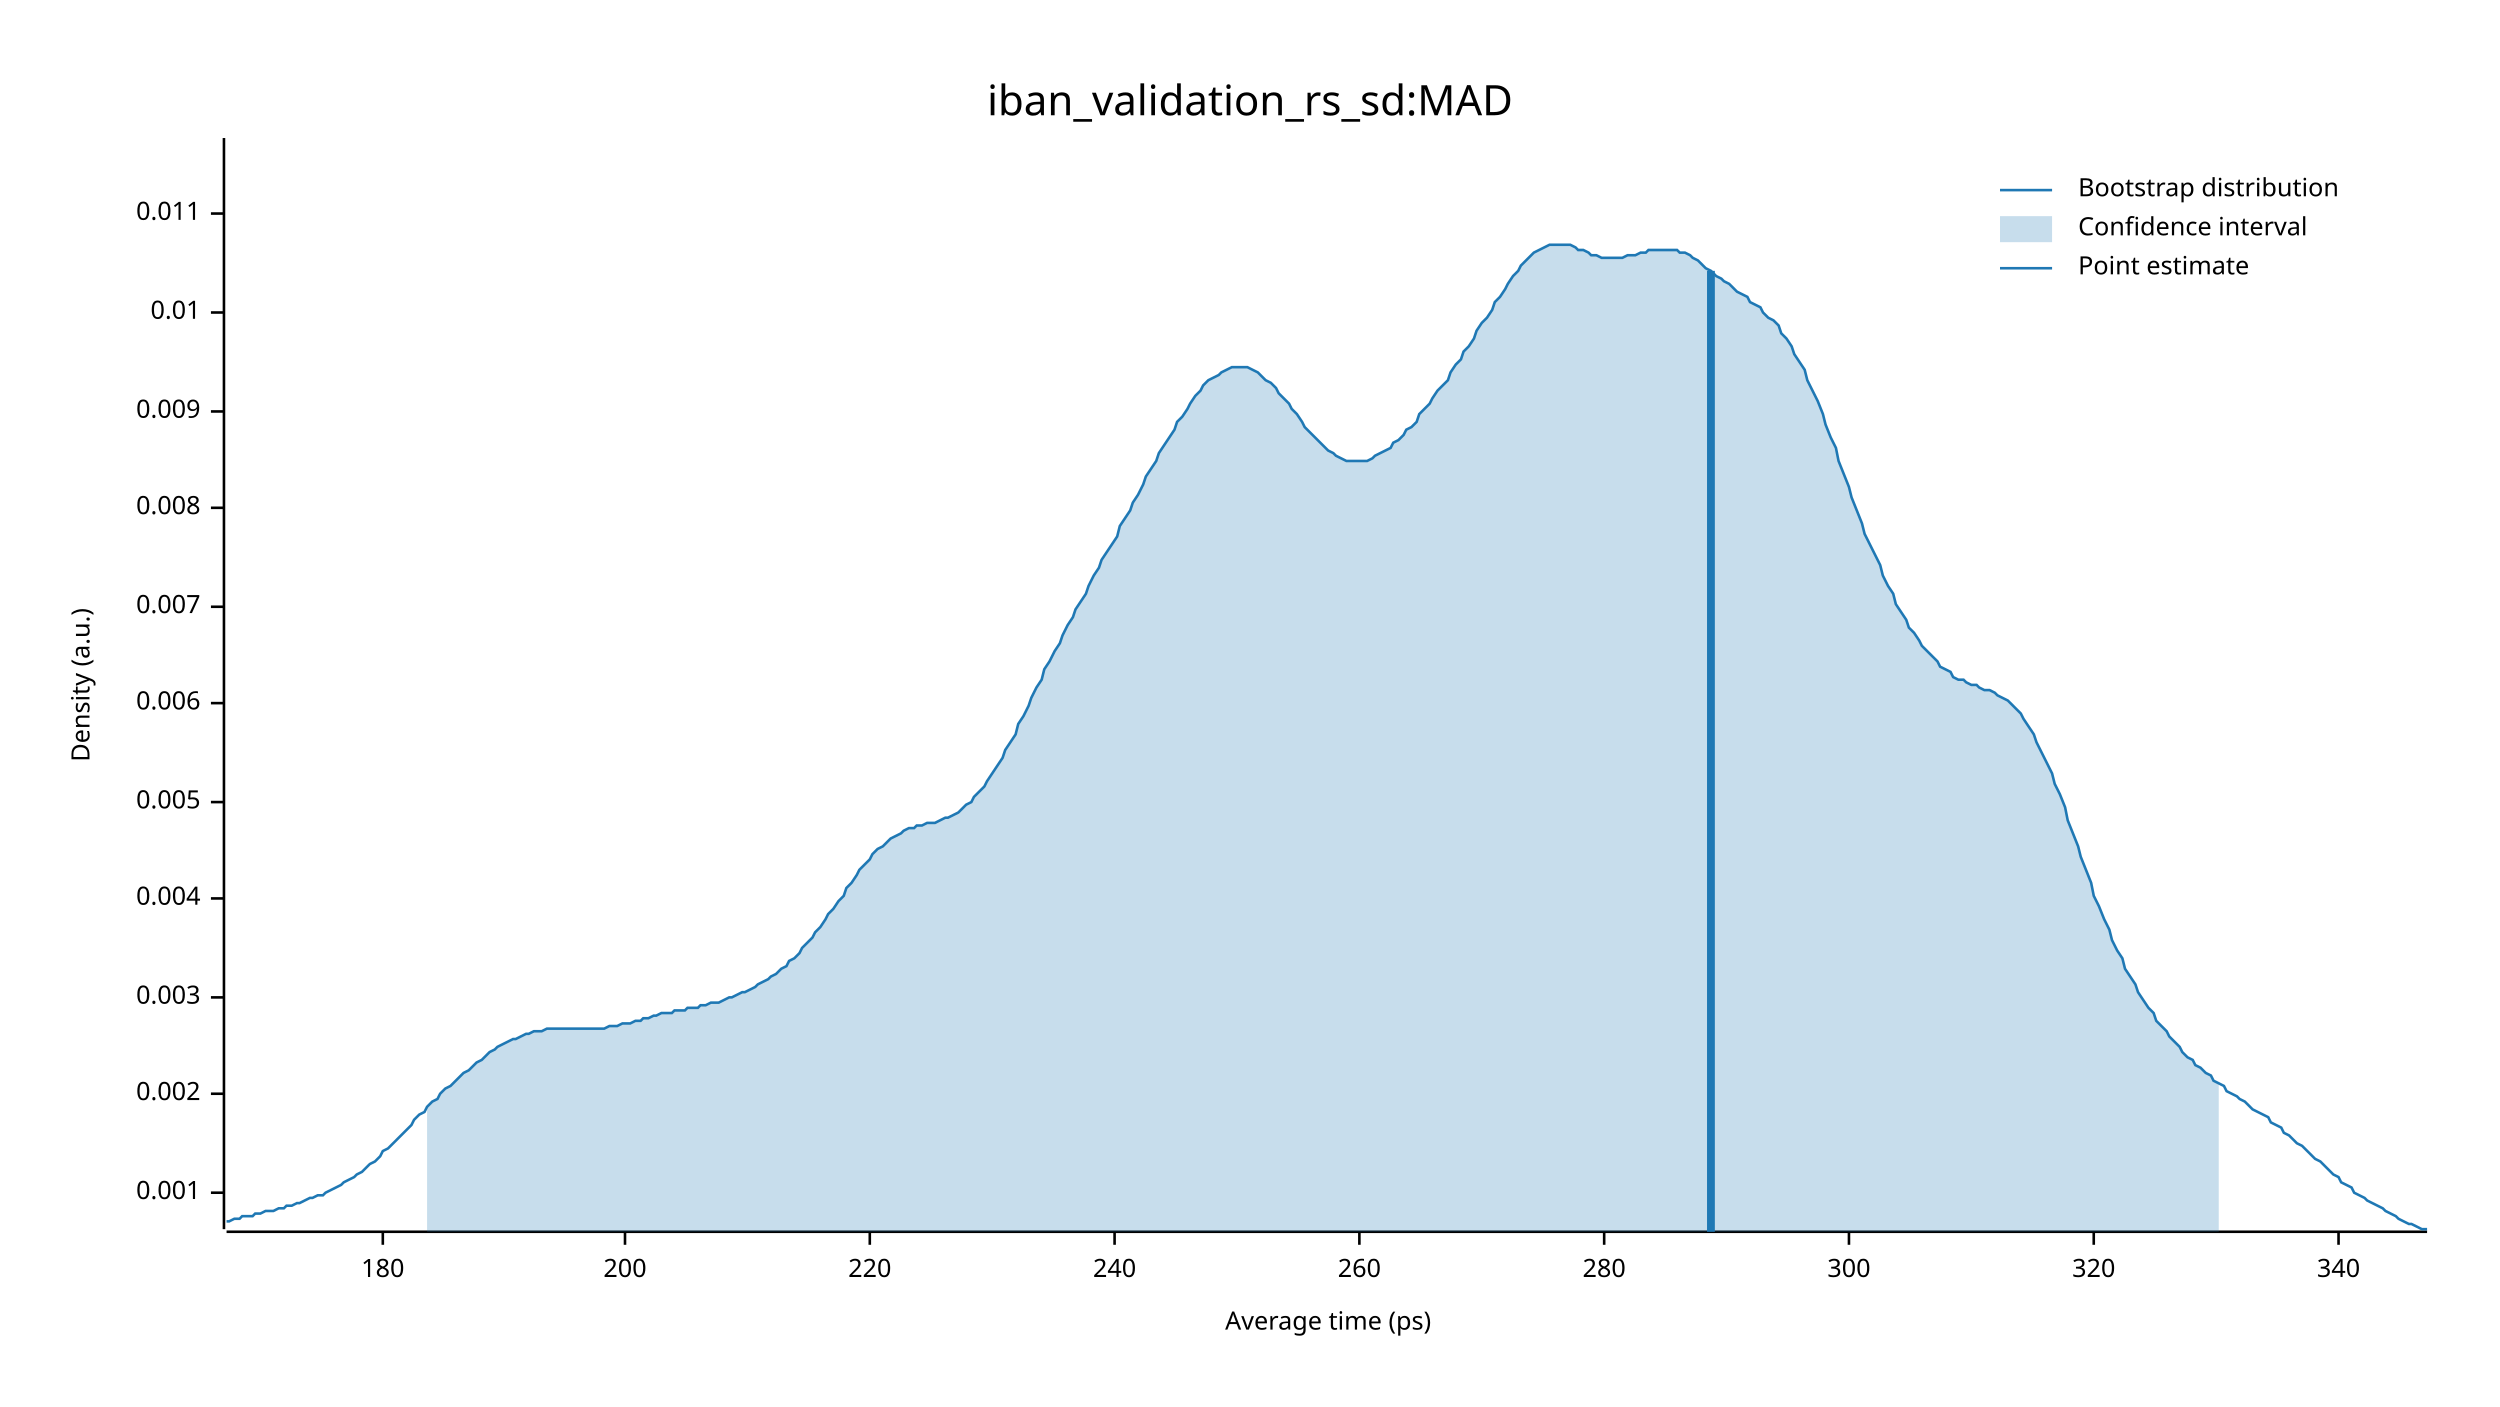
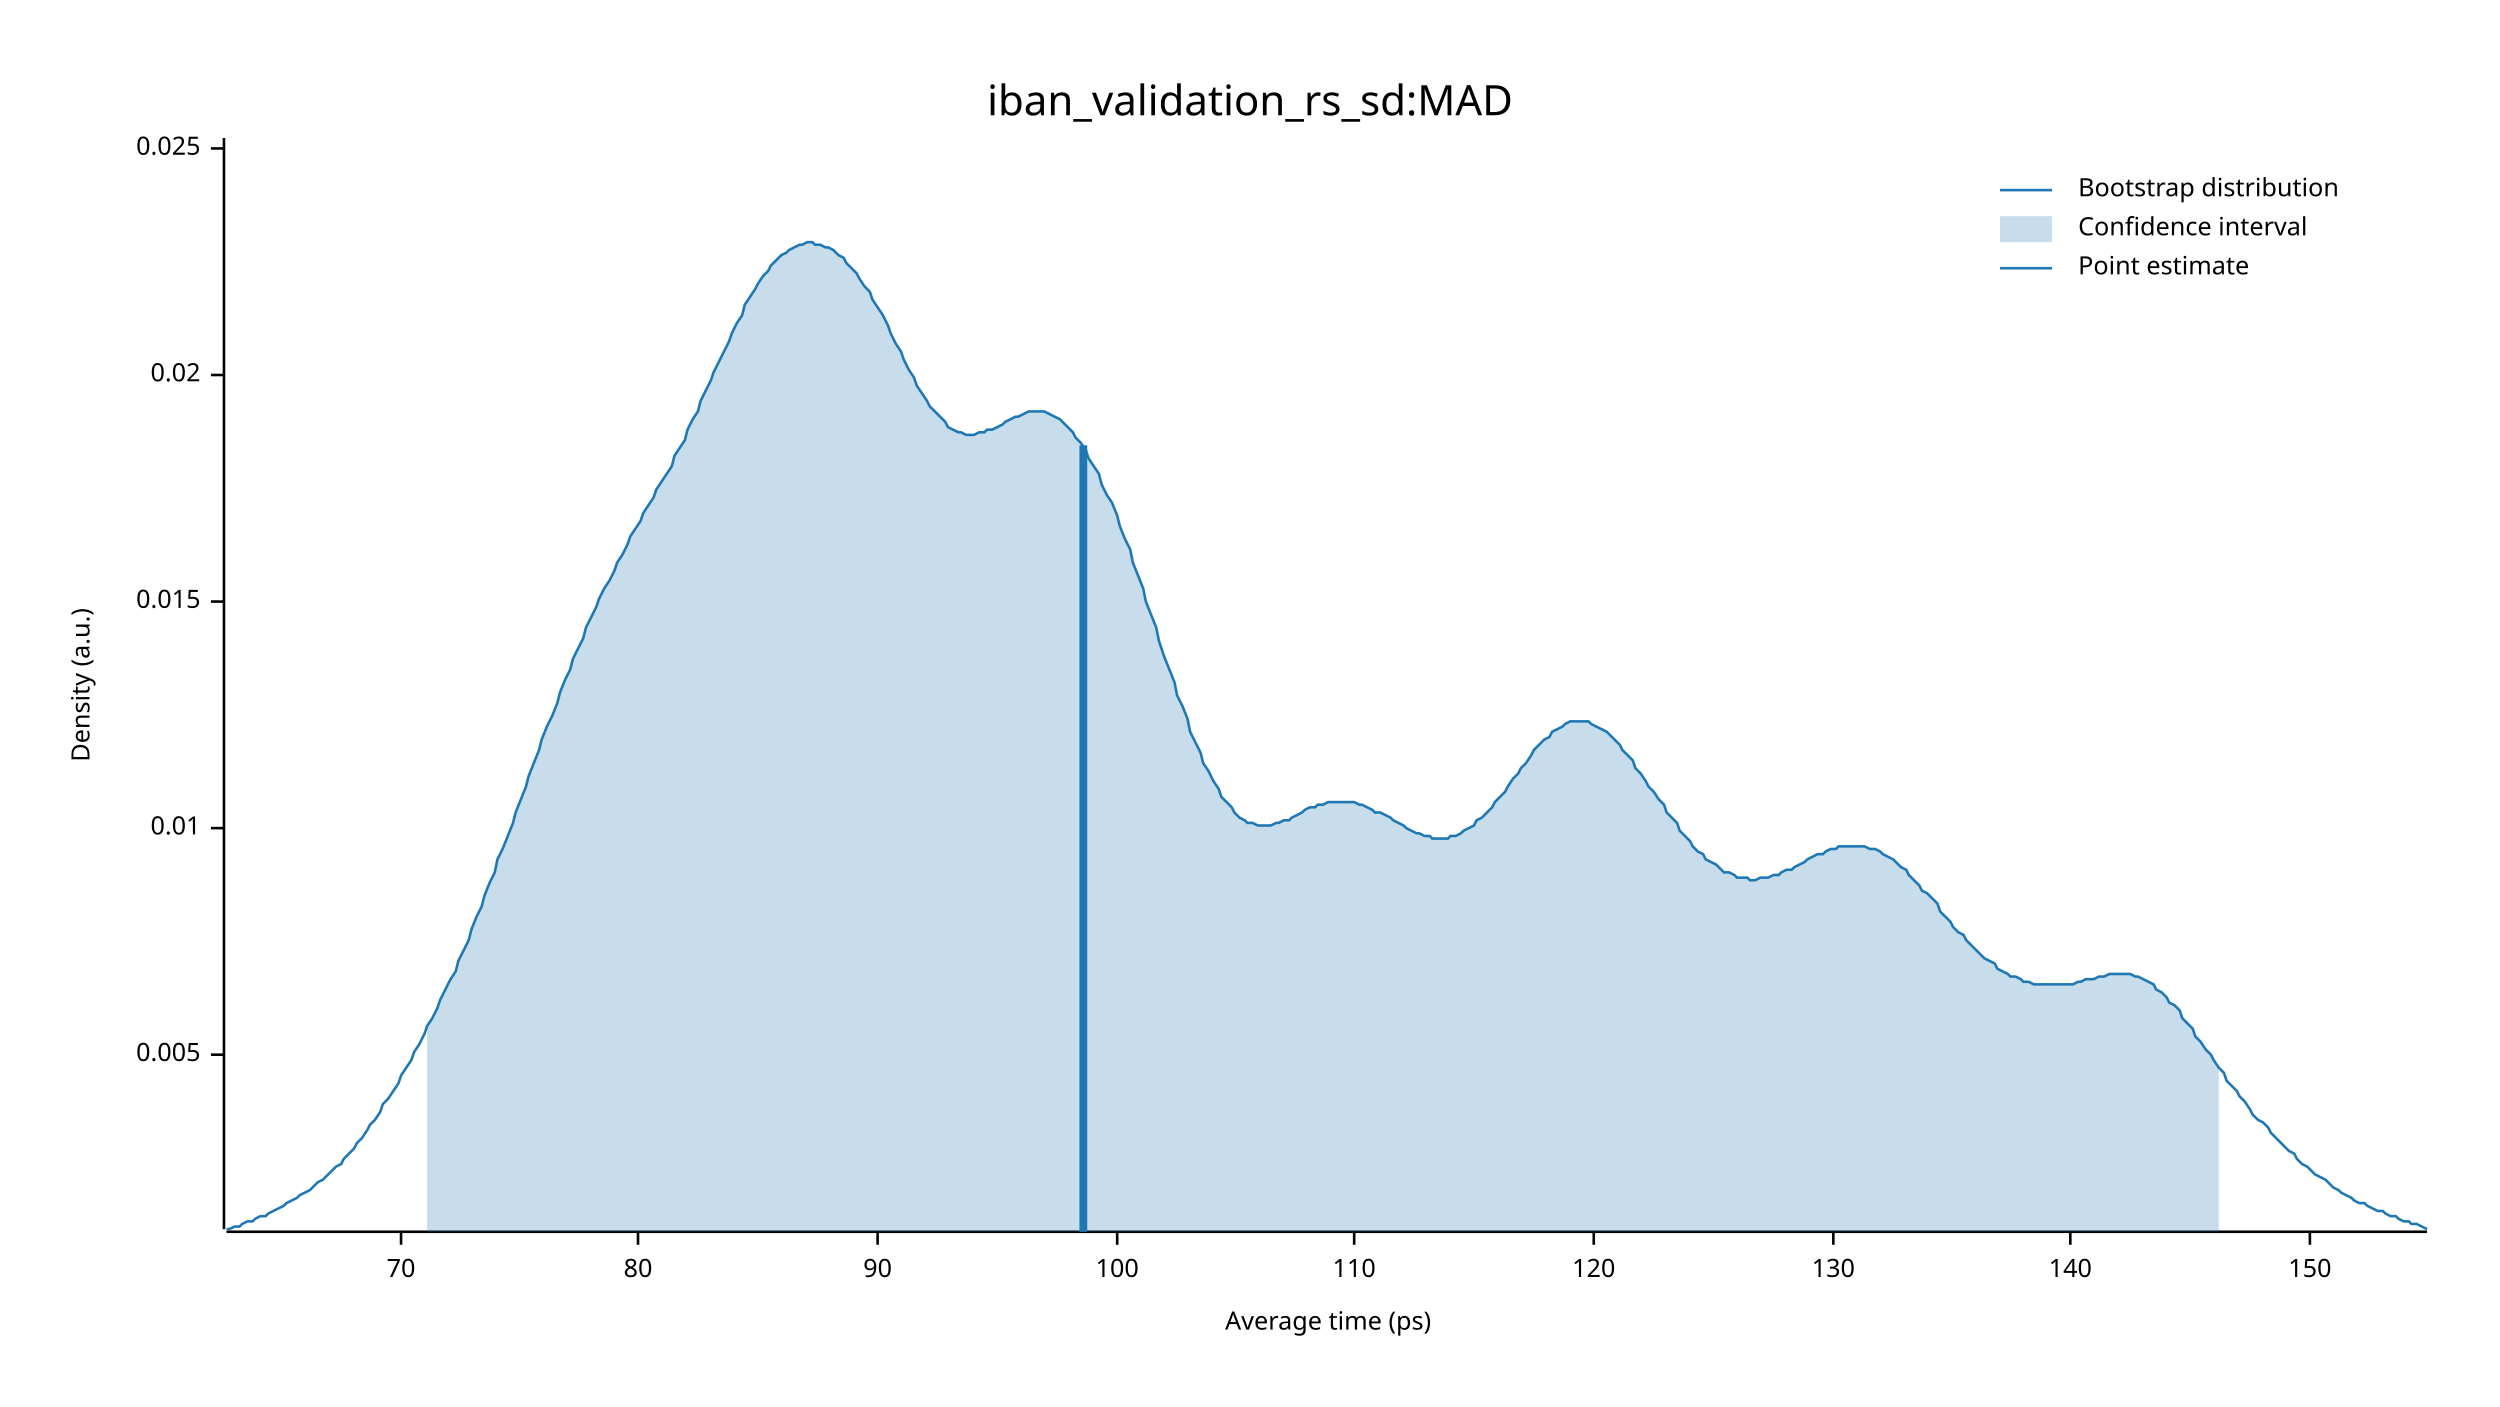
<svg xmlns="http://www.w3.org/2000/svg" width="960" height="540" viewBox="0 0 960 540">
  <text x="480" y="32" dy="0.76em" text-anchor="middle" font-family="sans-serif" font-size="16.129" opacity="1" fill="#000000">
iban_validation_rs_sd:MAD
</text>
  <text x="27" y="263" dy="0.76em" text-anchor="middle" font-family="sans-serif" font-size="9.677" opacity="1" fill="#000000" transform="rotate(270, 27, 263)">
Density (a.u.)
</text>
  <text x="510" y="513" dy="-0.5ex" text-anchor="middle" font-family="sans-serif" font-size="9.677" opacity="1" fill="#000000">
Average time (ps)
</text>
  <polyline fill="none" opacity="1" stroke="#000000" stroke-width="1" points="86,53 86,472 " />
-   <text x="77" y="458" dy="0.5ex" text-anchor="end" font-family="sans-serif" font-size="9.677" opacity="1" fill="#000000">
- 0.001
- </text>
-   <polyline fill="none" opacity="1" stroke="#000000" stroke-width="1" points="81,458 86,458 " />
-   <text x="77" y="420" dy="0.5ex" text-anchor="end" font-family="sans-serif" font-size="9.677" opacity="1" fill="#000000">
- 0.002
- </text>
-   <polyline fill="none" opacity="1" stroke="#000000" stroke-width="1" points="81,420 86,420 " />
-   <text x="77" y="383" dy="0.5ex" text-anchor="end" font-family="sans-serif" font-size="9.677" opacity="1" fill="#000000">
- 0.003
- </text>
-   <polyline fill="none" opacity="1" stroke="#000000" stroke-width="1" points="81,383 86,383 " />
-   <text x="77" y="345" dy="0.5ex" text-anchor="end" font-family="sans-serif" font-size="9.677" opacity="1" fill="#000000">
- 0.004
- </text>
-   <polyline fill="none" opacity="1" stroke="#000000" stroke-width="1" points="81,345 86,345 " />
-   <text x="77" y="308" dy="0.5ex" text-anchor="end" font-family="sans-serif" font-size="9.677" opacity="1" fill="#000000">
+   <text x="77" y="405" dy="0.5ex" text-anchor="end" font-family="sans-serif" font-size="9.677" opacity="1" fill="#000000">
0.005
</text>
-   <polyline fill="none" opacity="1" stroke="#000000" stroke-width="1" points="81,308 86,308 " />
-   <text x="77" y="270" dy="0.5ex" text-anchor="end" font-family="sans-serif" font-size="9.677" opacity="1" fill="#000000">
- 0.006
- </text>
-   <polyline fill="none" opacity="1" stroke="#000000" stroke-width="1" points="81,270 86,270 " />
-   <text x="77" y="233" dy="0.5ex" text-anchor="end" font-family="sans-serif" font-size="9.677" opacity="1" fill="#000000">
- 0.007
- </text>
-   <polyline fill="none" opacity="1" stroke="#000000" stroke-width="1" points="81,233 86,233 " />
-   <text x="77" y="195" dy="0.5ex" text-anchor="end" font-family="sans-serif" font-size="9.677" opacity="1" fill="#000000">
- 0.008
- </text>
-   <polyline fill="none" opacity="1" stroke="#000000" stroke-width="1" points="81,195 86,195 " />
-   <text x="77" y="158" dy="0.5ex" text-anchor="end" font-family="sans-serif" font-size="9.677" opacity="1" fill="#000000">
- 0.009
- </text>
-   <polyline fill="none" opacity="1" stroke="#000000" stroke-width="1" points="81,158 86,158 " />
-   <text x="77" y="120" dy="0.5ex" text-anchor="end" font-family="sans-serif" font-size="9.677" opacity="1" fill="#000000">
+   <polyline fill="none" opacity="1" stroke="#000000" stroke-width="1" points="81,405 86,405 " />
+   <text x="77" y="318" dy="0.5ex" text-anchor="end" font-family="sans-serif" font-size="9.677" opacity="1" fill="#000000">
0.01
</text>
-   <polyline fill="none" opacity="1" stroke="#000000" stroke-width="1" points="81,120 86,120 " />
-   <text x="77" y="82" dy="0.5ex" text-anchor="end" font-family="sans-serif" font-size="9.677" opacity="1" fill="#000000">
- 0.011
+   <polyline fill="none" opacity="1" stroke="#000000" stroke-width="1" points="81,318 86,318 " />
+   <text x="77" y="231" dy="0.5ex" text-anchor="end" font-family="sans-serif" font-size="9.677" opacity="1" fill="#000000">
+ 0.015
</text>
-   <polyline fill="none" opacity="1" stroke="#000000" stroke-width="1" points="81,82 86,82 " />
+   <polyline fill="none" opacity="1" stroke="#000000" stroke-width="1" points="81,231 86,231 " />
+   <text x="77" y="144" dy="0.5ex" text-anchor="end" font-family="sans-serif" font-size="9.677" opacity="1" fill="#000000">
+ 0.02
+ </text>
+   <polyline fill="none" opacity="1" stroke="#000000" stroke-width="1" points="81,144 86,144 " />
+   <text x="77" y="57" dy="0.5ex" text-anchor="end" font-family="sans-serif" font-size="9.677" opacity="1" fill="#000000">
+ 0.025
+ </text>
+   <polyline fill="none" opacity="1" stroke="#000000" stroke-width="1" points="81,57 86,57 " />
  <polyline fill="none" opacity="1" stroke="#000000" stroke-width="1" points="87,473 932,473 " />
-   <text x="147" y="483" dy="0.76em" text-anchor="middle" font-family="sans-serif" font-size="9.677" opacity="1" fill="#000000">
- 180
+   <text x="154" y="483" dy="0.76em" text-anchor="middle" font-family="sans-serif" font-size="9.677" opacity="1" fill="#000000">
+ 70
</text>
-   <polyline fill="none" opacity="1" stroke="#000000" stroke-width="1" points="147,473 147,478 " />
-   <text x="240" y="483" dy="0.76em" text-anchor="middle" font-family="sans-serif" font-size="9.677" opacity="1" fill="#000000">
- 200
+   <polyline fill="none" opacity="1" stroke="#000000" stroke-width="1" points="154,473 154,478 " />
+   <text x="245" y="483" dy="0.76em" text-anchor="middle" font-family="sans-serif" font-size="9.677" opacity="1" fill="#000000">
+ 80
</text>
-   <polyline fill="none" opacity="1" stroke="#000000" stroke-width="1" points="240,473 240,478 " />
-   <text x="334" y="483" dy="0.76em" text-anchor="middle" font-family="sans-serif" font-size="9.677" opacity="1" fill="#000000">
- 220
+   <polyline fill="none" opacity="1" stroke="#000000" stroke-width="1" points="245,473 245,478 " />
+   <text x="337" y="483" dy="0.76em" text-anchor="middle" font-family="sans-serif" font-size="9.677" opacity="1" fill="#000000">
+ 90
</text>
-   <polyline fill="none" opacity="1" stroke="#000000" stroke-width="1" points="334,473 334,478 " />
-   <text x="428" y="483" dy="0.76em" text-anchor="middle" font-family="sans-serif" font-size="9.677" opacity="1" fill="#000000">
- 240
+   <polyline fill="none" opacity="1" stroke="#000000" stroke-width="1" points="337,473 337,478 " />
+   <text x="429" y="483" dy="0.76em" text-anchor="middle" font-family="sans-serif" font-size="9.677" opacity="1" fill="#000000">
+ 100
</text>
-   <polyline fill="none" opacity="1" stroke="#000000" stroke-width="1" points="428,473 428,478 " />
-   <text x="522" y="483" dy="0.76em" text-anchor="middle" font-family="sans-serif" font-size="9.677" opacity="1" fill="#000000">
- 260
+   <polyline fill="none" opacity="1" stroke="#000000" stroke-width="1" points="429,473 429,478 " />
+   <text x="520" y="483" dy="0.76em" text-anchor="middle" font-family="sans-serif" font-size="9.677" opacity="1" fill="#000000">
+ 110
</text>
-   <polyline fill="none" opacity="1" stroke="#000000" stroke-width="1" points="522,473 522,478 " />
-   <text x="616" y="483" dy="0.76em" text-anchor="middle" font-family="sans-serif" font-size="9.677" opacity="1" fill="#000000">
- 280
+   <polyline fill="none" opacity="1" stroke="#000000" stroke-width="1" points="520,473 520,478 " />
+   <text x="612" y="483" dy="0.76em" text-anchor="middle" font-family="sans-serif" font-size="9.677" opacity="1" fill="#000000">
+ 120
</text>
-   <polyline fill="none" opacity="1" stroke="#000000" stroke-width="1" points="616,473 616,478 " />
-   <text x="710" y="483" dy="0.76em" text-anchor="middle" font-family="sans-serif" font-size="9.677" opacity="1" fill="#000000">
- 300
+   <polyline fill="none" opacity="1" stroke="#000000" stroke-width="1" points="612,473 612,478 " />
+   <text x="704" y="483" dy="0.76em" text-anchor="middle" font-family="sans-serif" font-size="9.677" opacity="1" fill="#000000">
+ 130
</text>
-   <polyline fill="none" opacity="1" stroke="#000000" stroke-width="1" points="710,473 710,478 " />
-   <text x="804" y="483" dy="0.76em" text-anchor="middle" font-family="sans-serif" font-size="9.677" opacity="1" fill="#000000">
- 320
+   <polyline fill="none" opacity="1" stroke="#000000" stroke-width="1" points="704,473 704,478 " />
+   <text x="795" y="483" dy="0.76em" text-anchor="middle" font-family="sans-serif" font-size="9.677" opacity="1" fill="#000000">
+ 140
</text>
-   <polyline fill="none" opacity="1" stroke="#000000" stroke-width="1" points="804,473 804,478 " />
-   <text x="898" y="483" dy="0.76em" text-anchor="middle" font-family="sans-serif" font-size="9.677" opacity="1" fill="#000000">
- 340
+   <polyline fill="none" opacity="1" stroke="#000000" stroke-width="1" points="795,473 795,478 " />
+   <text x="887" y="483" dy="0.76em" text-anchor="middle" font-family="sans-serif" font-size="9.677" opacity="1" fill="#000000">
+ 150
</text>
-   <polyline fill="none" opacity="1" stroke="#000000" stroke-width="1" points="898,473 898,478 " />
-   <polyline fill="none" opacity="1" stroke="#1F78B4" stroke-width="1" points="87,469 88,469 90,468 92,468 93,467 95,467 97,467 98,466 100,466 102,465 103,465 105,465 107,464 109,464 110,463 112,463 114,462 115,462 117,461 119,460 120,460 122,459 124,459 125,458 127,457 129,456 131,455 132,454 134,453 136,452 137,451 139,450 141,448 142,447 144,446 146,444 147,442 149,441 151,439 153,437 154,436 156,434 158,432 159,430 161,428 163,427 164,425 166,423 168,422 169,420 171,418 173,417 175,415 176,414 178,412 180,411 181,410 183,408 185,407 186,406 188,404 190,403 191,402 193,401 195,400 197,399 198,399 200,398 202,397 203,397 205,396 207,396 208,396 210,395 212,395 214,395 215,395 217,395 219,395 220,395 222,395 224,395 225,395 227,395 229,395 230,395 232,395 234,394 236,394 237,394 239,393 241,393 242,393 244,392 246,392 247,391 249,391 251,390 252,390 254,389 256,389 258,389 259,388 261,388 263,388 264,387 266,387 268,387 269,386 271,386 273,385 274,385 276,385 278,384 280,383 281,383 283,382 285,381 286,381 288,380 290,379 291,378 293,377 295,376 296,375 298,374 300,372 302,371 303,369 305,368 307,366 308,364 310,362 312,360 313,358 315,356 317,353 318,351 320,349 322,346 324,344 325,341 327,339 329,336 330,334 332,332 334,330 335,328 337,326 339,325 341,323 342,322 344,321 346,320 347,319 349,318 351,318 352,317 354,317 356,316 357,316 359,316 361,315 363,314 364,314 366,313 368,312 369,311 371,309 373,308 374,306 376,304 378,302 379,300 381,297 383,294 385,291 386,288 388,285 390,282 391,278 393,275 395,271 396,268 398,264 400,261 401,257 403,254 405,250 407,247 408,244 410,240 412,237 413,234 415,231 417,228 418,225 420,221 422,218 423,215 425,212 427,209 429,206 430,202 432,199 434,196 435,193 437,190 439,186 440,183 442,180 444,177 445,174 447,171 449,168 451,165 452,162 454,160 456,157 457,155 459,152 461,150 462,148 464,146 466,145 468,144 469,143 471,142 473,141 474,141 476,141 478,141 479,141 481,142 483,143 484,144 486,146 488,147 490,149 491,151 493,153 495,155 496,157 498,159 500,162 501,164 503,166 505,168 506,169 508,171 510,173 512,174 513,175 515,176 517,177 518,177 520,177 522,177 523,177 525,177 527,176 528,175 530,174 532,173 534,172 535,170 537,169 539,167 540,165 542,164 544,162 545,159 547,157 549,155 550,153 552,150 554,148 556,146 557,143 559,140 561,138 562,135 564,133 566,130 567,127 569,124 571,122 573,119 574,116 576,114 578,111 579,109 581,106 583,104 584,102 586,100 588,98 589,97 591,96 593,95 595,94 596,94 598,94 600,94 601,94 603,94 605,95 606,96 608,96 610,97 611,98 613,98 615,99 617,99 618,99 620,99 622,99 623,99 625,98 627,98 628,98 630,97 632,97 633,96 635,96 637,96 639,96 640,96 642,96 644,96 645,97 647,97 649,98 650,99 652,100 654,102 655,103 657,104 659,106 661,107 662,108 664,109 666,111 667,112 669,113 671,114 672,116 674,117 676,118 677,120 679,122 681,123 683,125 684,128 686,130 688,133 689,136 691,139 693,142 694,146 696,150 698,154 700,159 701,163 703,168 705,172 706,177 708,182 710,187 711,191 713,196 715,201 716,205 718,209 720,213 722,217 723,221 725,225 727,228 728,232 730,235 732,238 733,241 735,243 737,246 738,248 740,250 742,252 744,254 745,256 747,257 749,258 750,260 752,261 754,261 755,262 757,263 759,263 760,264 762,265 764,265 766,266 767,267 769,268 771,269 772,270 774,272 776,274 777,276 779,279 781,282 782,285 784,289 786,293 788,297 789,301 791,305 793,310 794,315 796,320 798,325 799,329 801,334 803,339 804,344 806,348 808,353 810,357 811,361 813,365 815,368 816,372 818,375 820,378 821,381 823,384 825,387 827,389 828,392 830,394 832,396 833,398 835,400 837,402 838,404 840,406 842,407 843,409 845,410 847,412 849,413 850,415 852,416 854,417 855,419 857,420 859,421 860,422 862,423 864,425 865,426 867,427 869,428 871,429 872,431 874,432 876,433 877,435 879,436 881,438 882,439 884,440 886,442 887,443 889,445 891,446 893,448 894,449 896,451 898,452 899,454 901,455 903,456 904,458 906,459 908,460 909,461 911,462 913,463 915,464 916,465 918,466 920,467 921,468 923,469 925,470 926,470 928,471 930,472 932,472 " />
-   <polygon opacity="0.25" fill="#1F78B4" points="164,425 166,423 168,422 169,420 171,418 173,417 175,415 176,414 178,412 180,411 181,410 183,408 185,407 186,406 188,404 190,403 191,402 193,401 195,400 197,399 198,399 200,398 202,397 203,397 205,396 207,396 208,396 210,395 212,395 214,395 215,395 217,395 219,395 220,395 222,395 224,395 225,395 227,395 229,395 230,395 232,395 234,394 236,394 237,394 239,393 241,393 242,393 244,392 246,392 247,391 249,391 251,390 252,390 254,389 256,389 258,389 259,388 261,388 263,388 264,387 266,387 268,387 269,386 271,386 273,385 274,385 276,385 278,384 280,383 281,383 283,382 285,381 286,381 288,380 290,379 291,378 293,377 295,376 296,375 298,374 300,372 302,371 303,369 305,368 307,366 308,364 310,362 312,360 313,358 315,356 317,353 318,351 320,349 322,346 324,344 325,341 327,339 329,336 330,334 332,332 334,330 335,328 337,326 339,325 341,323 342,322 344,321 346,320 347,319 349,318 351,318 352,317 354,317 356,316 357,316 359,316 361,315 363,314 364,314 366,313 368,312 369,311 371,309 373,308 374,306 376,304 378,302 379,300 381,297 383,294 385,291 386,288 388,285 390,282 391,278 393,275 395,271 396,268 398,264 400,261 401,257 403,254 405,250 407,247 408,244 410,240 412,237 413,234 415,231 417,228 418,225 420,221 422,218 423,215 425,212 427,209 429,206 430,202 432,199 434,196 435,193 437,190 439,186 440,183 442,180 444,177 445,174 447,171 449,168 451,165 452,162 454,160 456,157 457,155 459,152 461,150 462,148 464,146 466,145 468,144 469,143 471,142 473,141 474,141 476,141 478,141 479,141 481,142 483,143 484,144 486,146 488,147 490,149 491,151 493,153 495,155 496,157 498,159 500,162 501,164 503,166 505,168 506,169 508,171 510,173 512,174 513,175 515,176 517,177 518,177 520,177 522,177 523,177 525,177 527,176 528,175 530,174 532,173 534,172 535,170 537,169 539,167 540,165 542,164 544,162 545,159 547,157 549,155 550,153 552,150 554,148 556,146 557,143 559,140 561,138 562,135 564,133 566,130 567,127 569,124 571,122 573,119 574,116 576,114 578,111 579,109 581,106 583,104 584,102 586,100 588,98 589,97 591,96 593,95 595,94 596,94 598,94 600,94 601,94 603,94 605,95 606,96 608,96 610,97 611,98 613,98 615,99 617,99 618,99 620,99 622,99 623,99 625,98 627,98 628,98 630,97 632,97 633,96 635,96 637,96 639,96 640,96 642,96 644,96 645,97 647,97 649,98 650,99 652,100 654,102 655,103 657,104 659,106 661,107 662,108 664,109 666,111 667,112 669,113 671,114 672,116 674,117 676,118 677,120 679,122 681,123 683,125 684,128 686,130 688,133 689,136 691,139 693,142 694,146 696,150 698,154 700,159 701,163 703,168 705,172 706,177 708,182 710,187 711,191 713,196 715,201 716,205 718,209 720,213 722,217 723,221 725,225 727,228 728,232 730,235 732,238 733,241 735,243 737,246 738,248 740,250 742,252 744,254 745,256 747,257 749,258 750,260 752,261 754,261 755,262 757,263 759,263 760,264 762,265 764,265 766,266 767,267 769,268 771,269 772,270 774,272 776,274 777,276 779,279 781,282 782,285 784,289 786,293 788,297 789,301 791,305 793,310 794,315 796,320 798,325 799,329 801,334 803,339 804,344 806,348 808,353 810,357 811,361 813,365 815,368 816,372 818,375 820,378 821,381 823,384 825,387 827,389 828,392 830,394 832,396 833,398 835,400 837,402 838,404 840,406 842,407 843,409 845,410 847,412 849,413 850,415 852,416 852,473 164,473 " />
-   <polyline fill="none" opacity="1" stroke="#1F78B4" stroke-width="3" points="657,473 657,104 " />
+   <polyline fill="none" opacity="1" stroke="#000000" stroke-width="1" points="887,473 887,478 " />
+   <polyline fill="none" opacity="1" stroke="#1F78B4" stroke-width="1" points="87,472 88,472 90,471 92,471 93,470 95,469 97,469 98,468 100,467 102,467 103,466 105,465 107,464 109,463 110,462 112,461 114,460 115,459 117,458 119,457 120,456 122,454 124,453 125,452 127,450 129,448 131,447 132,445 134,443 136,441 137,439 139,437 141,434 142,432 144,430 146,427 147,424 149,422 151,419 153,416 154,413 156,410 158,407 159,404 161,401 163,397 164,394 166,391 168,387 169,384 171,380 173,376 175,373 176,369 178,365 180,361 181,357 183,352 185,348 186,344 188,339 190,335 191,330 193,326 195,321 197,316 198,312 200,307 202,302 203,298 205,293 207,288 208,284 210,279 212,275 214,270 215,266 217,261 219,257 220,253 222,249 224,245 225,241 227,237 229,233 230,230 232,226 234,223 236,219 237,216 239,213 241,209 242,206 244,203 246,200 247,197 249,194 251,191 252,188 254,185 256,182 258,179 259,175 261,172 263,169 264,165 266,161 268,158 269,154 271,150 273,146 274,143 276,139 278,135 280,131 281,128 283,124 285,121 286,117 288,114 290,111 291,109 293,106 295,104 296,102 298,100 300,98 302,97 303,96 305,95 307,94 308,94 310,93 312,93 313,94 315,94 317,95 318,95 320,96 322,98 324,99 325,101 327,103 329,105 330,107 332,110 334,112 335,115 337,118 339,121 341,125 342,128 344,132 346,135 347,138 349,142 351,145 352,148 354,151 356,154 357,156 359,158 361,160 363,162 364,164 366,165 368,166 369,166 371,167 373,167 374,167 376,166 378,166 379,165 381,165 383,164 385,163 386,162 388,161 390,160 391,160 393,159 395,158 396,158 398,158 400,158 401,158 403,159 405,160 407,161 408,162 410,164 412,166 413,168 415,170 417,173 418,176 420,179 422,182 423,186 425,190 427,193 429,198 430,202 432,207 434,211 435,216 437,221 439,226 440,231 442,236 444,241 445,246 447,252 449,257 451,262 452,267 454,271 456,276 457,281 459,285 461,289 462,293 464,296 466,300 468,303 469,306 471,308 473,310 474,312 476,314 478,315 479,316 481,316 483,317 484,317 486,317 488,317 490,316 491,316 493,315 495,315 496,314 498,313 500,312 501,311 503,310 505,310 506,309 508,309 510,308 512,308 513,308 515,308 517,308 518,308 520,308 522,309 523,309 525,310 527,311 528,312 530,312 532,313 534,314 535,315 537,316 539,317 540,318 542,319 544,320 545,320 547,321 549,321 550,322 552,322 554,322 556,322 557,321 559,321 561,320 562,319 564,318 566,317 567,315 569,314 571,312 573,310 574,308 576,306 578,304 579,302 581,299 583,297 584,295 586,293 588,290 589,288 591,286 593,284 595,283 596,281 598,280 600,279 601,278 603,277 605,277 606,277 608,277 610,277 611,278 613,279 615,280 617,281 618,282 620,284 622,286 623,288 625,290 627,292 628,295 630,297 632,300 633,302 635,304 637,307 639,309 640,312 642,314 644,316 645,319 647,321 649,323 650,325 652,327 654,328 655,330 657,331 659,332 661,334 662,335 664,335 666,336 667,337 669,337 671,337 672,338 674,338 676,337 677,337 679,337 681,336 683,336 684,335 686,334 688,334 689,333 691,332 693,331 694,330 696,329 698,328 700,328 701,327 703,326 705,326 706,325 708,325 710,325 711,325 713,325 715,325 716,325 718,326 720,326 722,327 723,328 725,329 727,330 728,331 730,333 732,334 733,336 735,338 737,340 738,342 740,343 742,345 744,347 745,350 747,352 749,354 750,356 752,358 754,359 755,361 757,363 759,365 760,366 762,368 764,369 766,370 767,372 769,373 771,374 772,375 774,375 776,376 777,377 779,377 781,378 782,378 784,378 786,378 788,378 789,378 791,378 793,378 794,378 796,378 798,377 799,377 801,376 803,376 804,376 806,375 808,375 810,374 811,374 813,374 815,374 816,374 818,374 820,375 821,375 823,376 825,377 827,378 828,380 830,381 832,383 833,385 835,386 837,388 838,391 840,393 842,395 843,398 845,400 847,403 849,405 850,407 852,410 854,412 855,415 857,417 859,419 860,421 862,423 864,426 865,428 867,430 869,431 871,433 872,435 874,437 876,439 877,440 879,442 881,443 882,445 884,447 886,448 887,449 889,451 891,452 893,453 894,454 896,456 898,457 899,458 901,459 903,460 904,461 906,462 908,462 909,463 911,464 913,465 915,465 916,466 918,467 920,467 921,468 923,469 925,469 926,470 928,470 930,471 932,472 " />
+   <polygon opacity="0.25" fill="#1F78B4" points="164,394 166,391 168,387 169,384 171,380 173,376 175,373 176,369 178,365 180,361 181,357 183,352 185,348 186,344 188,339 190,335 191,330 193,326 195,321 197,316 198,312 200,307 202,302 203,298 205,293 207,288 208,284 210,279 212,275 214,270 215,266 217,261 219,257 220,253 222,249 224,245 225,241 227,237 229,233 230,230 232,226 234,223 236,219 237,216 239,213 241,209 242,206 244,203 246,200 247,197 249,194 251,191 252,188 254,185 256,182 258,179 259,175 261,172 263,169 264,165 266,161 268,158 269,154 271,150 273,146 274,143 276,139 278,135 280,131 281,128 283,124 285,121 286,117 288,114 290,111 291,109 293,106 295,104 296,102 298,100 300,98 302,97 303,96 305,95 307,94 308,94 310,93 312,93 313,94 315,94 317,95 318,95 320,96 322,98 324,99 325,101 327,103 329,105 330,107 332,110 334,112 335,115 337,118 339,121 341,125 342,128 344,132 346,135 347,138 349,142 351,145 352,148 354,151 356,154 357,156 359,158 361,160 363,162 364,164 366,165 368,166 369,166 371,167 373,167 374,167 376,166 378,166 379,165 381,165 383,164 385,163 386,162 388,161 390,160 391,160 393,159 395,158 396,158 398,158 400,158 401,158 403,159 405,160 407,161 408,162 410,164 412,166 413,168 415,170 417,173 418,176 420,179 422,182 423,186 425,190 427,193 429,198 430,202 432,207 434,211 435,216 437,221 439,226 440,231 442,236 444,241 445,246 447,252 449,257 451,262 452,267 454,271 456,276 457,281 459,285 461,289 462,293 464,296 466,300 468,303 469,306 471,308 473,310 474,312 476,314 478,315 479,316 481,316 483,317 484,317 486,317 488,317 490,316 491,316 493,315 495,315 496,314 498,313 500,312 501,311 503,310 505,310 506,309 508,309 510,308 512,308 513,308 515,308 517,308 518,308 520,308 522,309 523,309 525,310 527,311 528,312 530,312 532,313 534,314 535,315 537,316 539,317 540,318 542,319 544,320 545,320 547,321 549,321 550,322 552,322 554,322 556,322 557,321 559,321 561,320 562,319 564,318 566,317 567,315 569,314 571,312 573,310 574,308 576,306 578,304 579,302 581,299 583,297 584,295 586,293 588,290 589,288 591,286 593,284 595,283 596,281 598,280 600,279 601,278 603,277 605,277 606,277 608,277 610,277 611,278 613,279 615,280 617,281 618,282 620,284 622,286 623,288 625,290 627,292 628,295 630,297 632,300 633,302 635,304 637,307 639,309 640,312 642,314 644,316 645,319 647,321 649,323 650,325 652,327 654,328 655,330 657,331 659,332 661,334 662,335 664,335 666,336 667,337 669,337 671,337 672,338 674,338 676,337 677,337 679,337 681,336 683,336 684,335 686,334 688,334 689,333 691,332 693,331 694,330 696,329 698,328 700,328 701,327 703,326 705,326 706,325 708,325 710,325 711,325 713,325 715,325 716,325 718,326 720,326 722,327 723,328 725,329 727,330 728,331 730,333 732,334 733,336 735,338 737,340 738,342 740,343 742,345 744,347 745,350 747,352 749,354 750,356 752,358 754,359 755,361 757,363 759,365 760,366 762,368 764,369 766,370 767,372 769,373 771,374 772,375 774,375 776,376 777,377 779,377 781,378 782,378 784,378 786,378 788,378 789,378 791,378 793,378 794,378 796,378 798,377 799,377 801,376 803,376 804,376 806,375 808,375 810,374 811,374 813,374 815,374 816,374 818,374 820,375 821,375 823,376 825,377 827,378 828,380 830,381 832,383 833,385 835,386 837,388 838,391 840,393 842,395 843,398 845,400 847,403 849,405 850,407 852,410 852,473 164,473 " />
+   <polyline fill="none" opacity="1" stroke="#1F78B4" stroke-width="3" points="416,473 416,171 " />
  <text x="798" y="68" dy="0.76em" text-anchor="start" font-family="sans-serif" font-size="9.677" opacity="1" fill="#000000">
Bootstrap distribution
</text>
  <text x="798" y="83" dy="0.76em" text-anchor="start" font-family="sans-serif" font-size="9.677" opacity="1" fill="#000000">
Confidence interval
</text>
  <text x="798" y="98" dy="0.76em" text-anchor="start" font-family="sans-serif" font-size="9.677" opacity="1" fill="#000000">
Point estimate
</text>
  <polyline fill="none" opacity="1" stroke="#1F78B4" stroke-width="1" points="768,73 788,73 " />
  <rect x="768" y="83" width="20" height="10" opacity="0.25" fill="#1F78B4" stroke="none" />
  <polyline fill="none" opacity="1" stroke="#1F78B4" stroke-width="1" points="768,103 788,103 " />
</svg>
